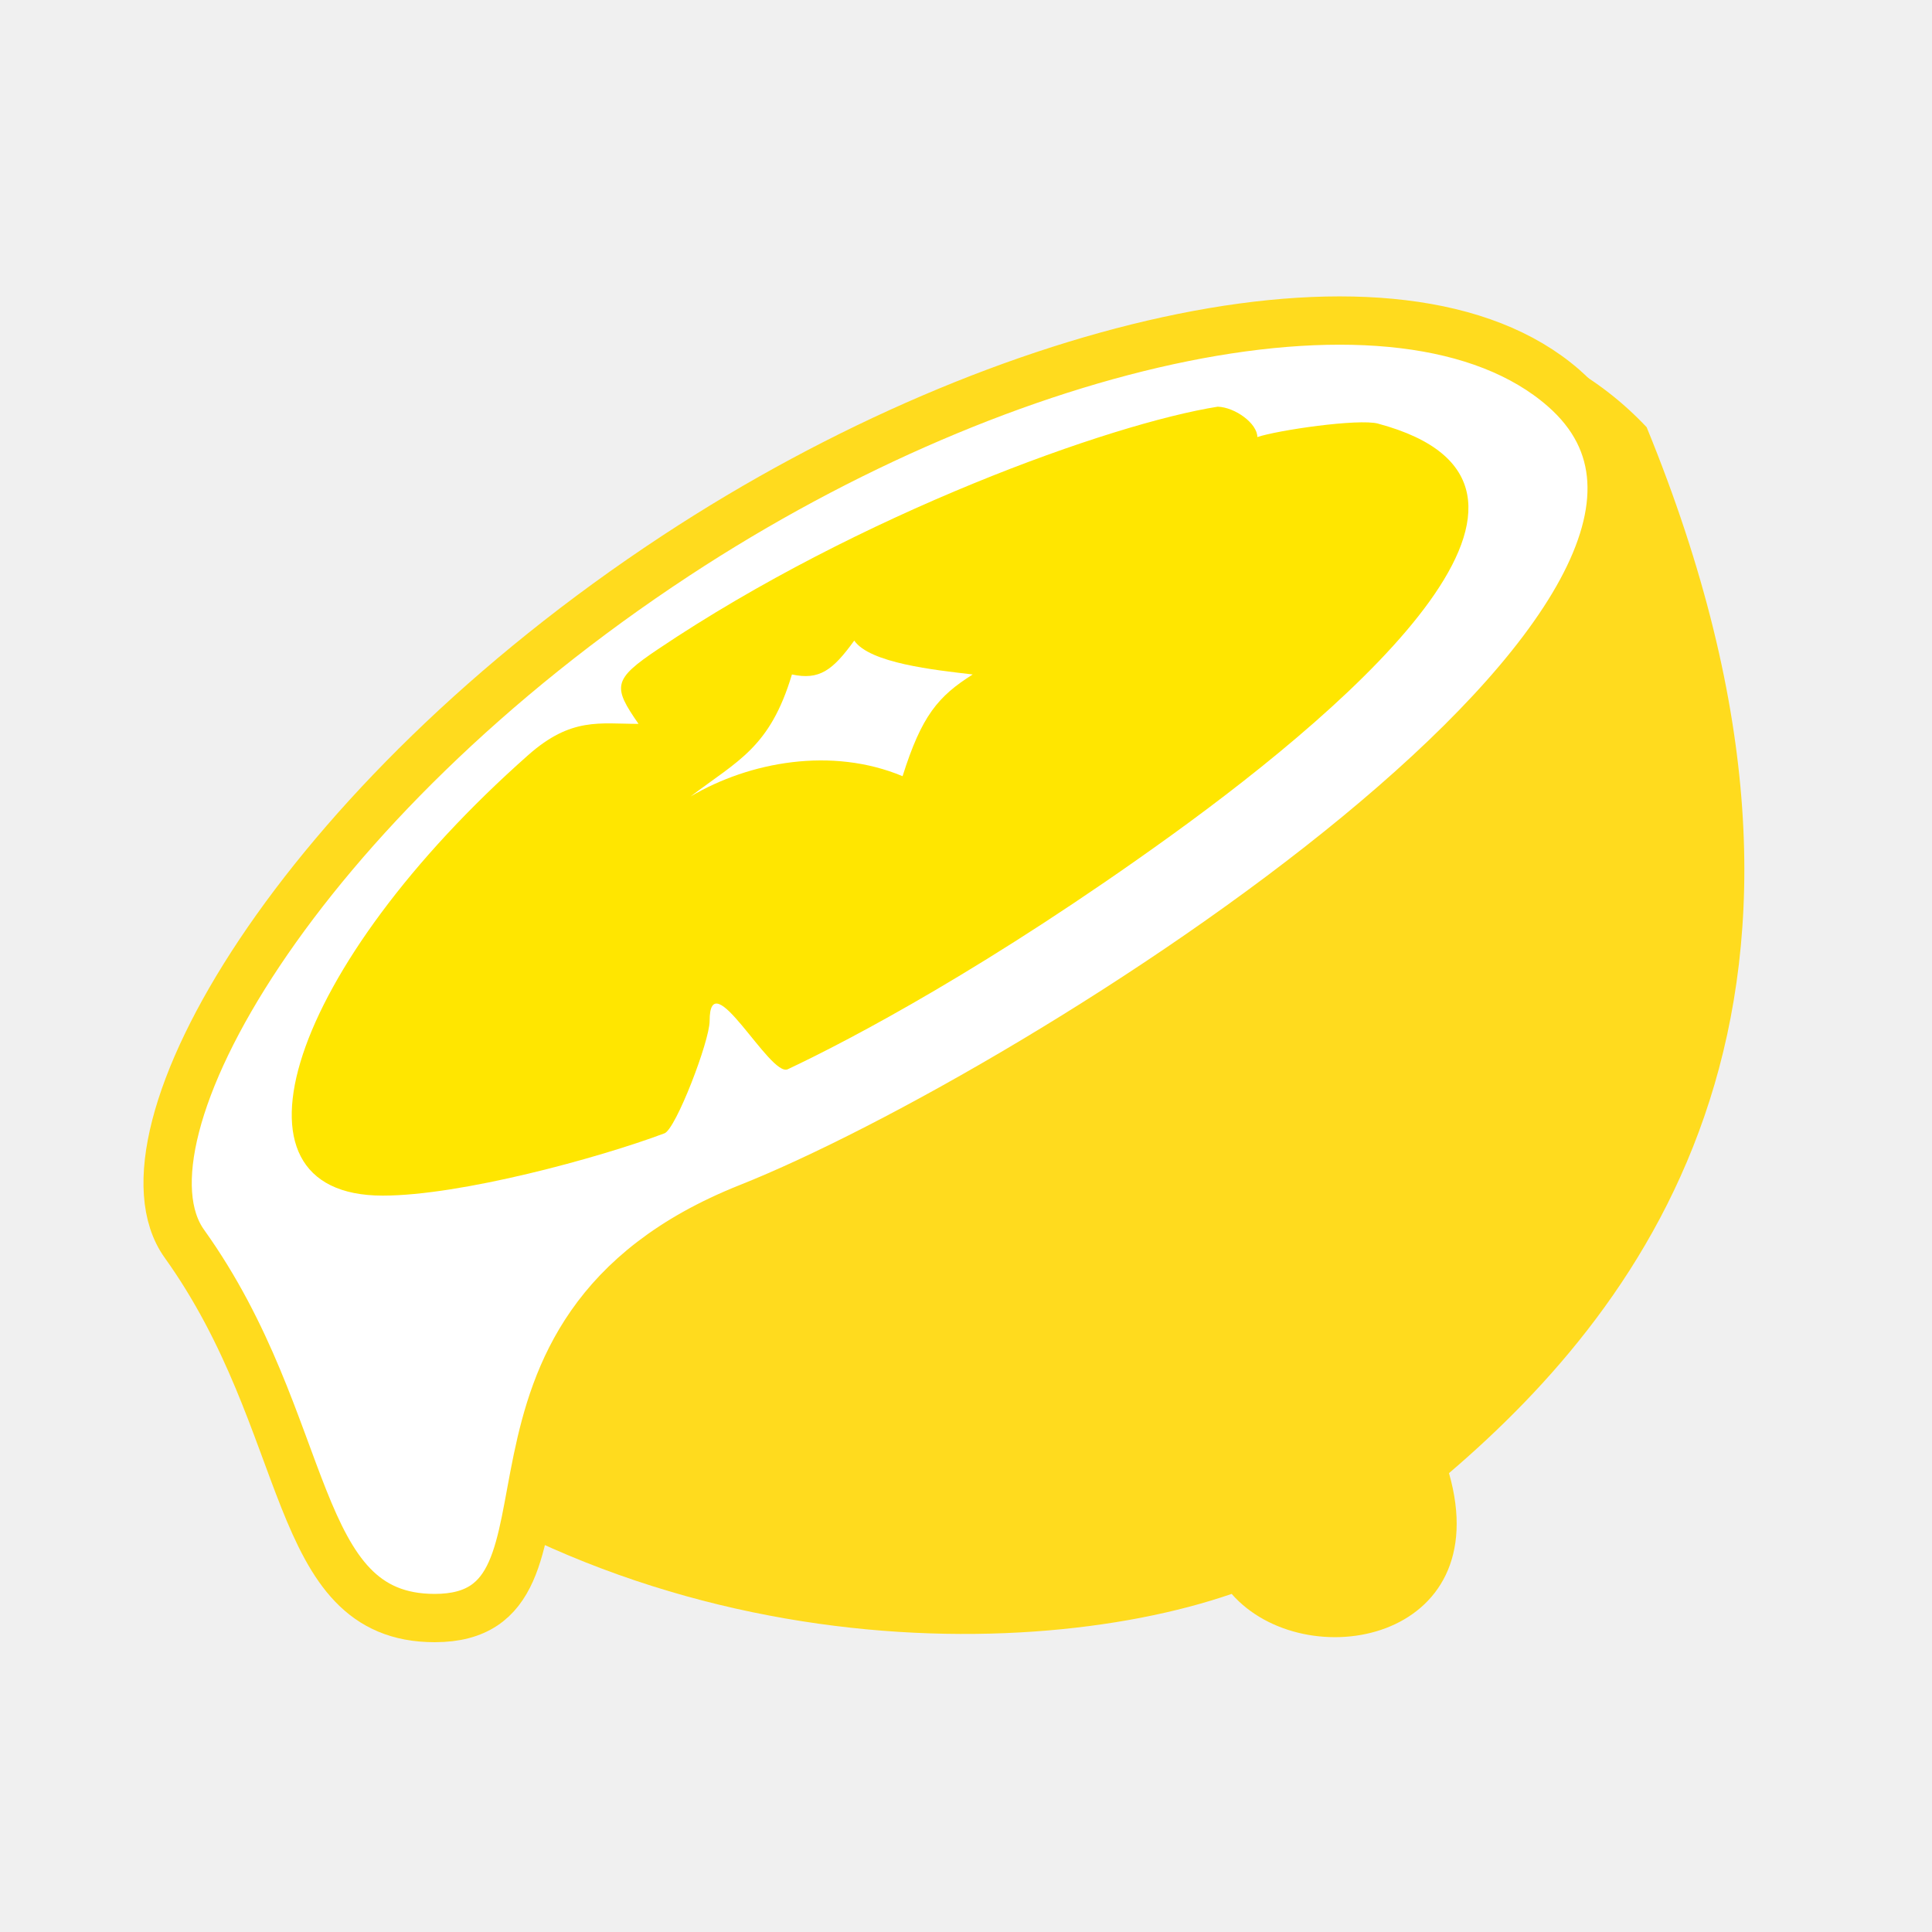
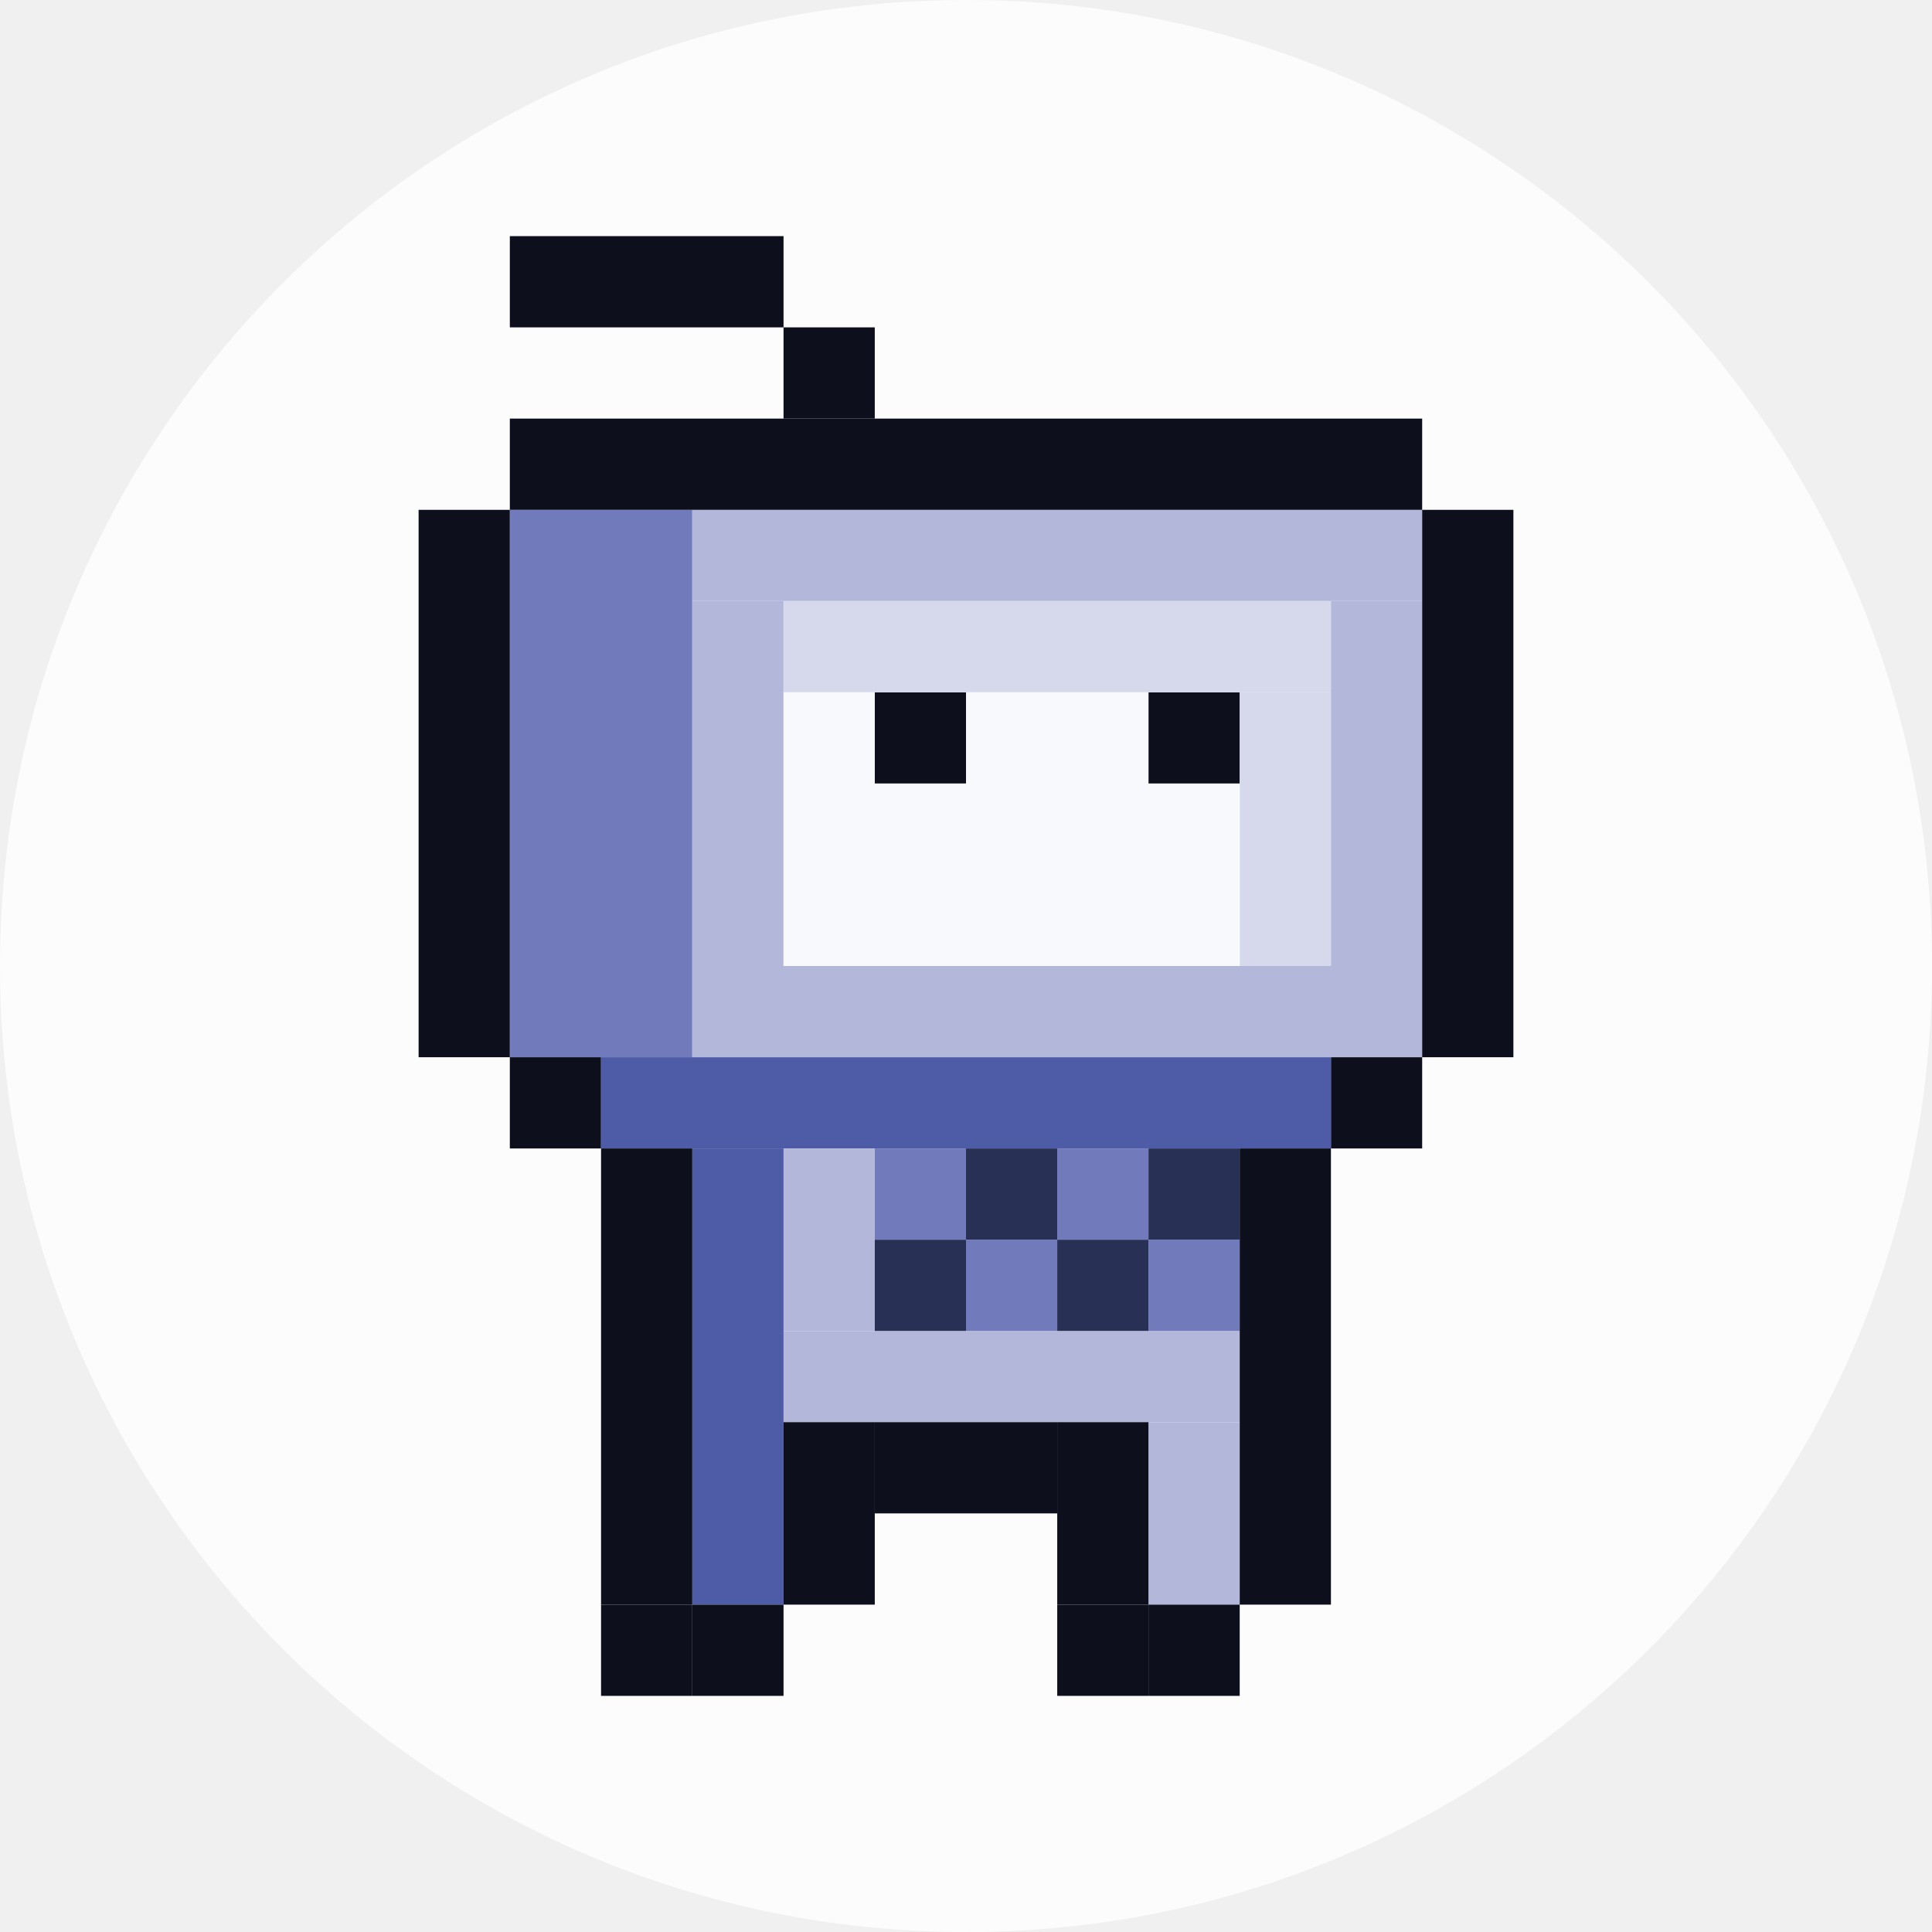
- <svg xmlns="http://www.w3.org/2000/svg" width="40" height="40" fill="none">
-   <path d="M34.092 8.845C38.929 20.652 34.092 27 30 30.5c1 3.5-2.986 4.222-4.5 2.5-4.457 1.537-13.512 1.487-20-5C2 24.5 4.73 16.714 14 11.5c8-4.5 16-7 20.092-2.655Z" fill="#FFDB1E" />
-   <path d="M14 11.5c6.848-4.497 15.025-6.38 18.368-3.47C37.5 12.5 21.5 22.612 15.5 25c-6.5 2.587-3 8.5-6.5 8.5-3 0-2.5-4-5.183-7.75C2.232 23.535 6.16 16.648 14 11.5Z" fill="#fff" stroke="#FFDB1E" />
-   <path d="M28.535 8.772c4.645 1.25-.365 5.695-4.303 8.536-3.732 2.692-6.606 4.21-7.923 4.83-.366.173-1.617-2.252-1.617-1 0 .417-.7 2.238-.934 2.326-1.365.512-4.223 1.29-5.835 1.29-3.491 0-1.923-4.754 3.014-9.122.892-.789 1.478-.645 2.283-.645-.537-.773-.534-.917.403-1.546C17.79 10.64 23 8.77 25.212 8.42c.366.014.82.35.82.629.41-.14 2.095-.388 2.503-.278Z" fill="#FFE600" />
-   <path d="M14.297 16.49c.985-.747 1.644-1.01 2.099-2.526.566.121.841-.08 1.29-.701.324.466 1.657.608 2.453.701-.715.451-1.057.852-1.452 2.106-1.464-.611-3.167-.302-4.39.42Z" fill="#fff" />
+ <svg xmlns="http://www.w3.org/2000/svg" width="180" height="180" viewBox="0 0 180 180" fill="none">
+   <circle cx="90" cy="90" r="90" fill="#FCFCFD" />
+   <rect x="81.5" y="64.5" width="8.5" height="8.5" fill="#0D0F1C" />
+   <rect x="107" y="64.5" width="8.5" height="8.5" fill="#0D0F1C" />
+   <rect x="47.5" y="22" width="25.5" height="8.5" fill="#0D0F1C" />
+   <rect x="73" y="30.5" width="8.5" height="8.5" fill="#0D0F1C" />
+   <rect x="47.5" y="98.5" width="8.5" height="8.5" fill="#0D0F1C" />
+   <rect x="124" y="98.5" width="8.5" height="8.5" fill="#0D0F1C" />
+   <rect x="56" y="98.5" width="68" height="8.5" fill="#4E5BA6" />
+   <rect x="47.5" y="47.5" width="17" height="51" fill="#717BBC" />
+   <rect x="64.5" y="56" width="8.5" height="34" fill="#B3B8DB" />
+   <rect x="64.5" y="47.5" width="68" height="8.5" fill="#B3B8DB" />
+   <rect x="73" y="56" width="51" height="8.5" fill="#D5D9EB" />
+   <rect x="115.5" y="64.5" width="8.5" height="25.5" fill="#D5D9EB" />
+   <rect x="73" y="64.5" width="8.5" height="25.5" fill="#F8F9FC" />
+   <rect x="81.5" y="73" width="8.5" height="17" fill="#F8F9FC" />
+   <rect x="107" y="73" width="8.5" height="17" fill="#F8F9FC" />
+   <rect x="90" y="81.5" width="17" height="8.5" fill="#F8F9FC" />
+   <rect x="90" y="64.5" width="17" height="8.5" fill="#F8F9FC" />
+   <rect x="90" y="73" width="17" height="8.5" fill="#F8F9FC" />
+   <rect x="64.5" y="90" width="68" height="8.5" fill="#B3B8DB" />
+   <rect x="73" y="124" width="42.5" height="8.5" fill="#B3B8DB" />
+   <rect x="73" y="107" width="8.5" height="17" fill="#B3B8DB" />
+   <rect x="107" y="132.5" width="8.5" height="17" fill="#B3B8DB" />
+   <rect x="124" y="56" width="8.5" height="34" fill="#B3B8DB" />
+   <rect x="81.5" y="107" width="8.5" height="8.5" fill="#717BBC" />
+   <rect x="90" y="115.5" width="8.5" height="8.5" fill="#717BBC" />
+   <rect x="98.5" y="107" width="8.5" height="8.5" fill="#717BBC" />
+   <rect x="107" y="115.5" width="8.5" height="8.5" fill="#717BBC" />
+   <rect x="64.5" y="149.5" width="42.5" height="8.5" transform="rotate(-90 64.5 149.5)" fill="#4E5BA6" />
+   <rect x="98.5" y="115.5" width="8.5" height="8.5" fill="#293056" />
+   <rect x="107" y="107" width="8.5" height="8.5" fill="#293056" />
+   <rect x="81.5" y="115.5" width="8.5" height="8.5" fill="#293056" />
+   <rect x="90" y="107" width="8.5" height="8.5" fill="#293056" />
+   <rect x="115.5" y="107" width="8.5" height="42.5" fill="#0D0F1C" />
+   <rect x="56" y="107" width="8.5" height="42.5" fill="#0D0F1C" />
+   <rect x="81.5" y="132.5" width="17" height="8.5" fill="#0D0F1C" />
+   <rect x="64.5" y="149.5" width="8.5" height="8.5" fill="#0D0F1C" />
+   <rect x="56" y="149.5" width="8.5" height="8.5" fill="#0D0F1C" />
+   <rect x="73" y="132.5" width="8.5" height="17" fill="#0D0F1C" />
+   <rect x="98.5" y="132.5" width="8.5" height="17" fill="#0D0F1C" />
+   <rect x="107" y="149.5" width="8.5" height="8.5" fill="#0D0F1C" />
+   <rect x="98.5" y="149.5" width="8.5" height="8.5" fill="#0D0F1C" />
+   <rect x="39" y="47.5" width="8.5" height="51" fill="#0D0F1C" />
+   <rect x="132.5" y="47.5" width="8.5" height="51" fill="#0D0F1C" />
+   <rect x="47.5" y="39" width="85" height="8.5" fill="#0D0F1C" />
</svg>
